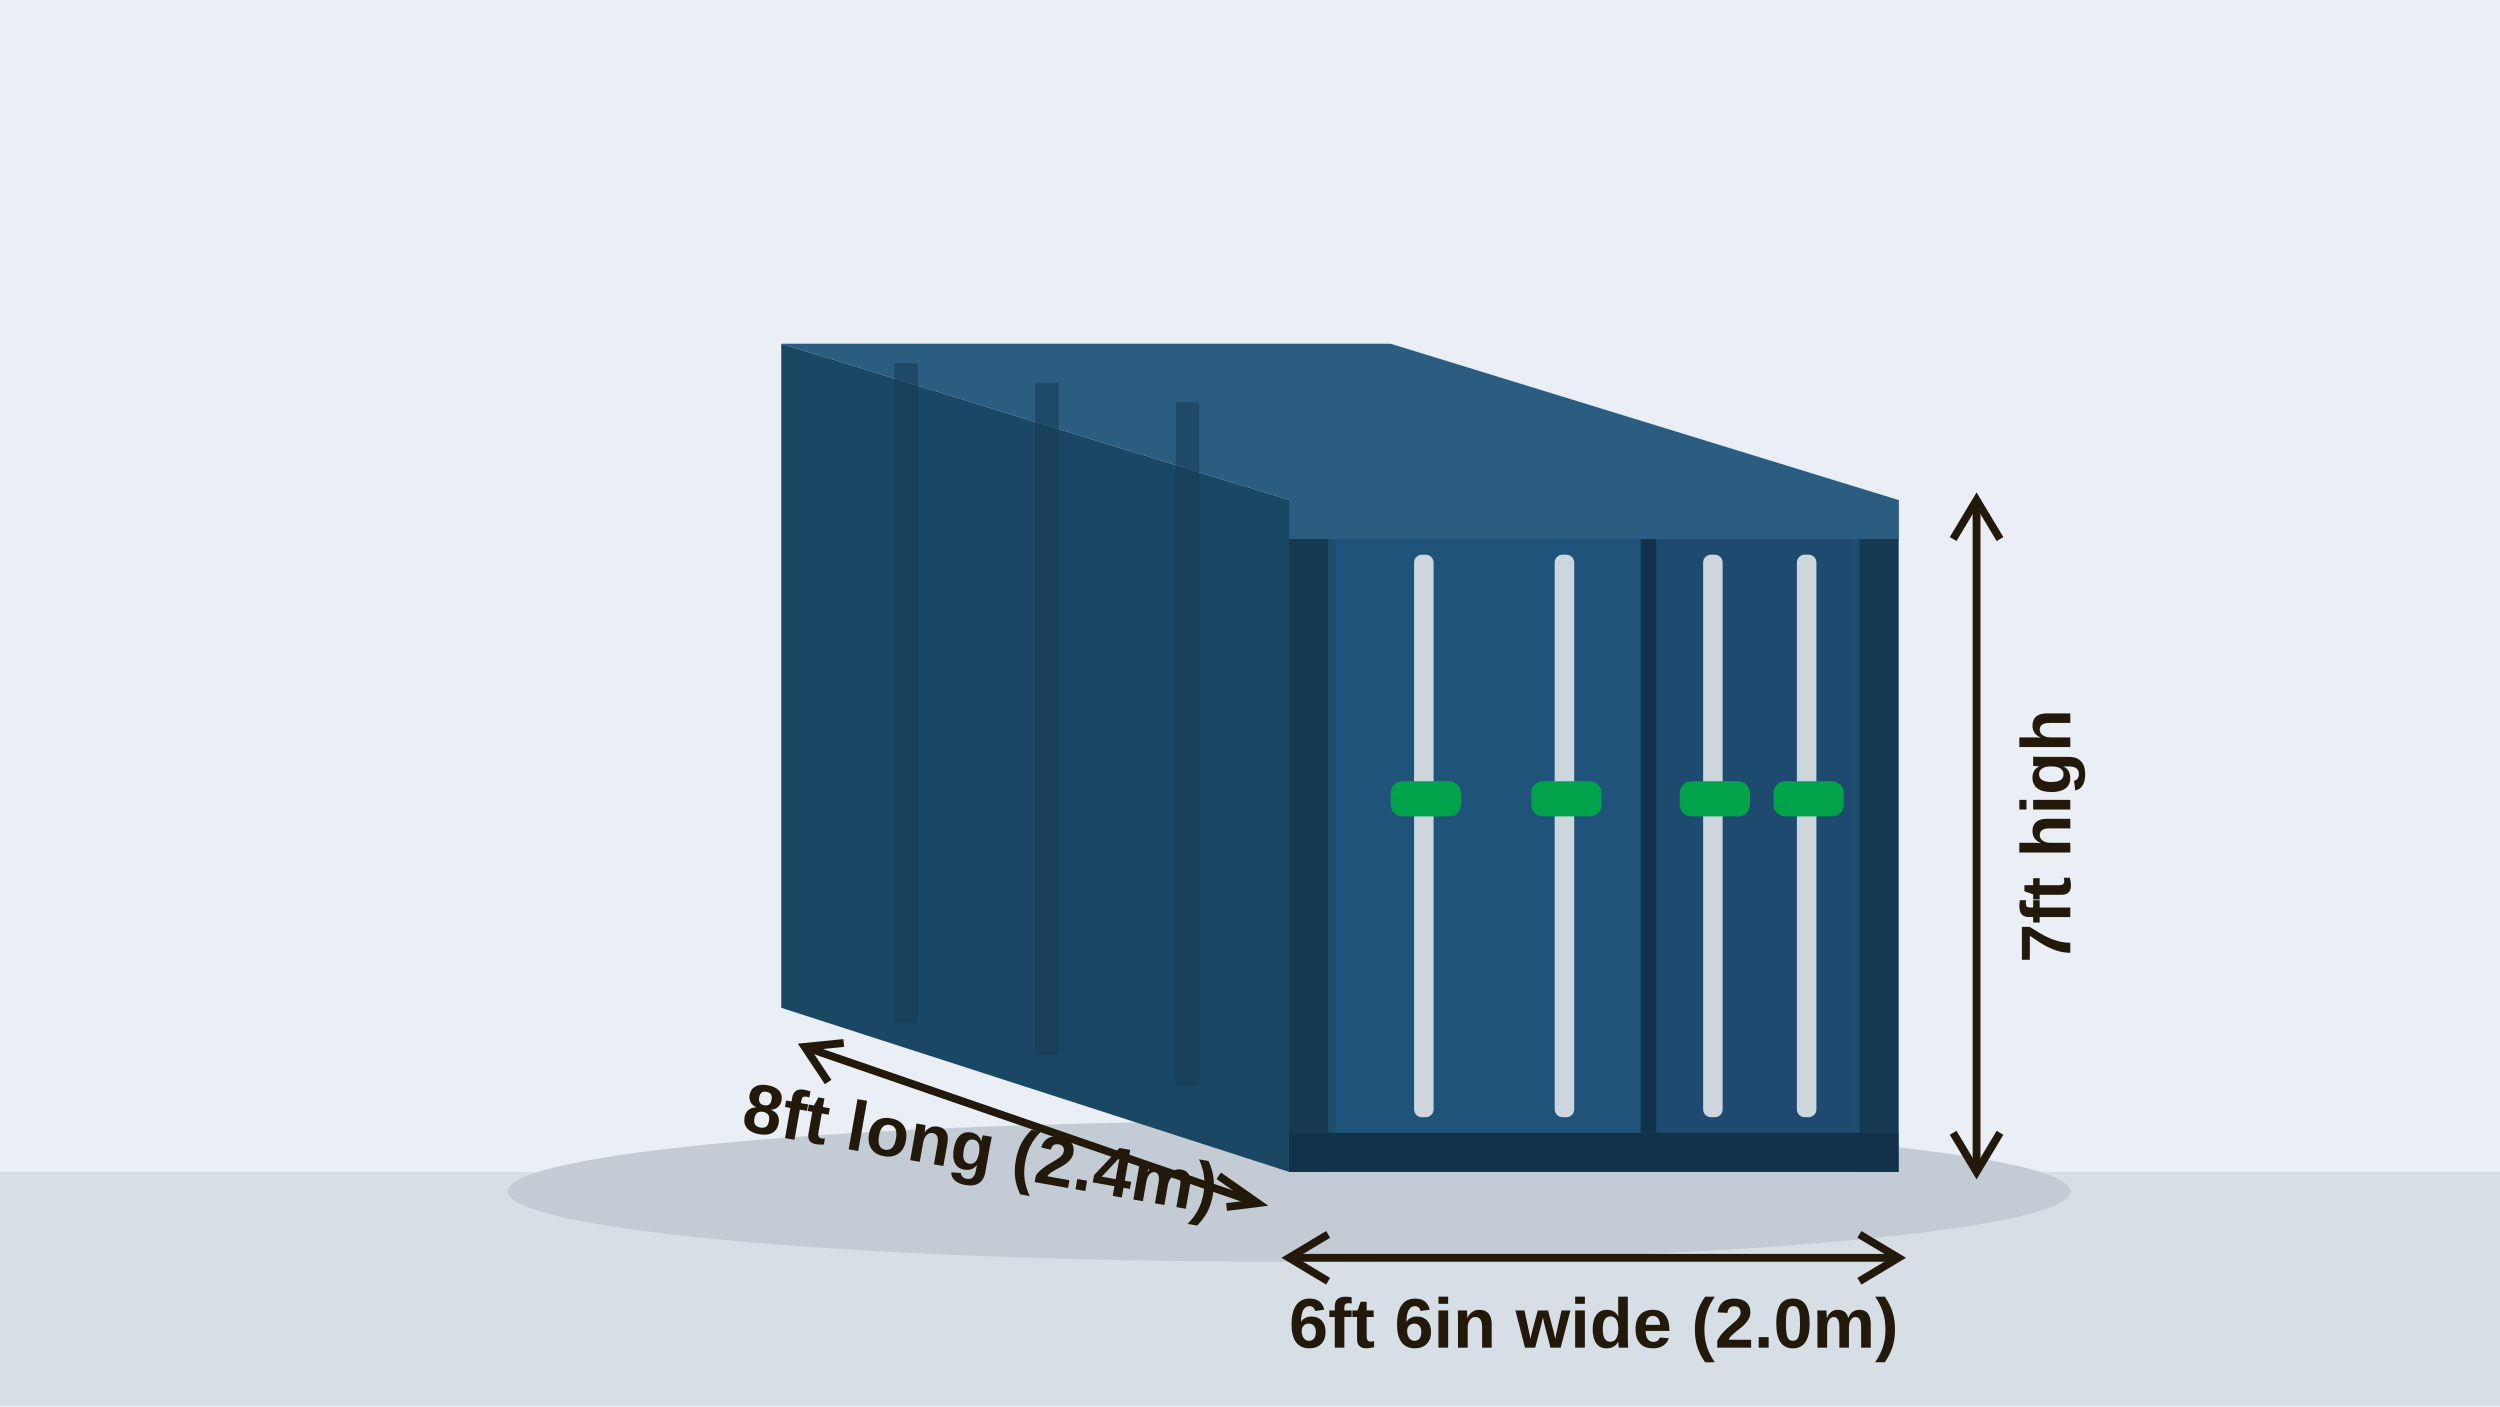
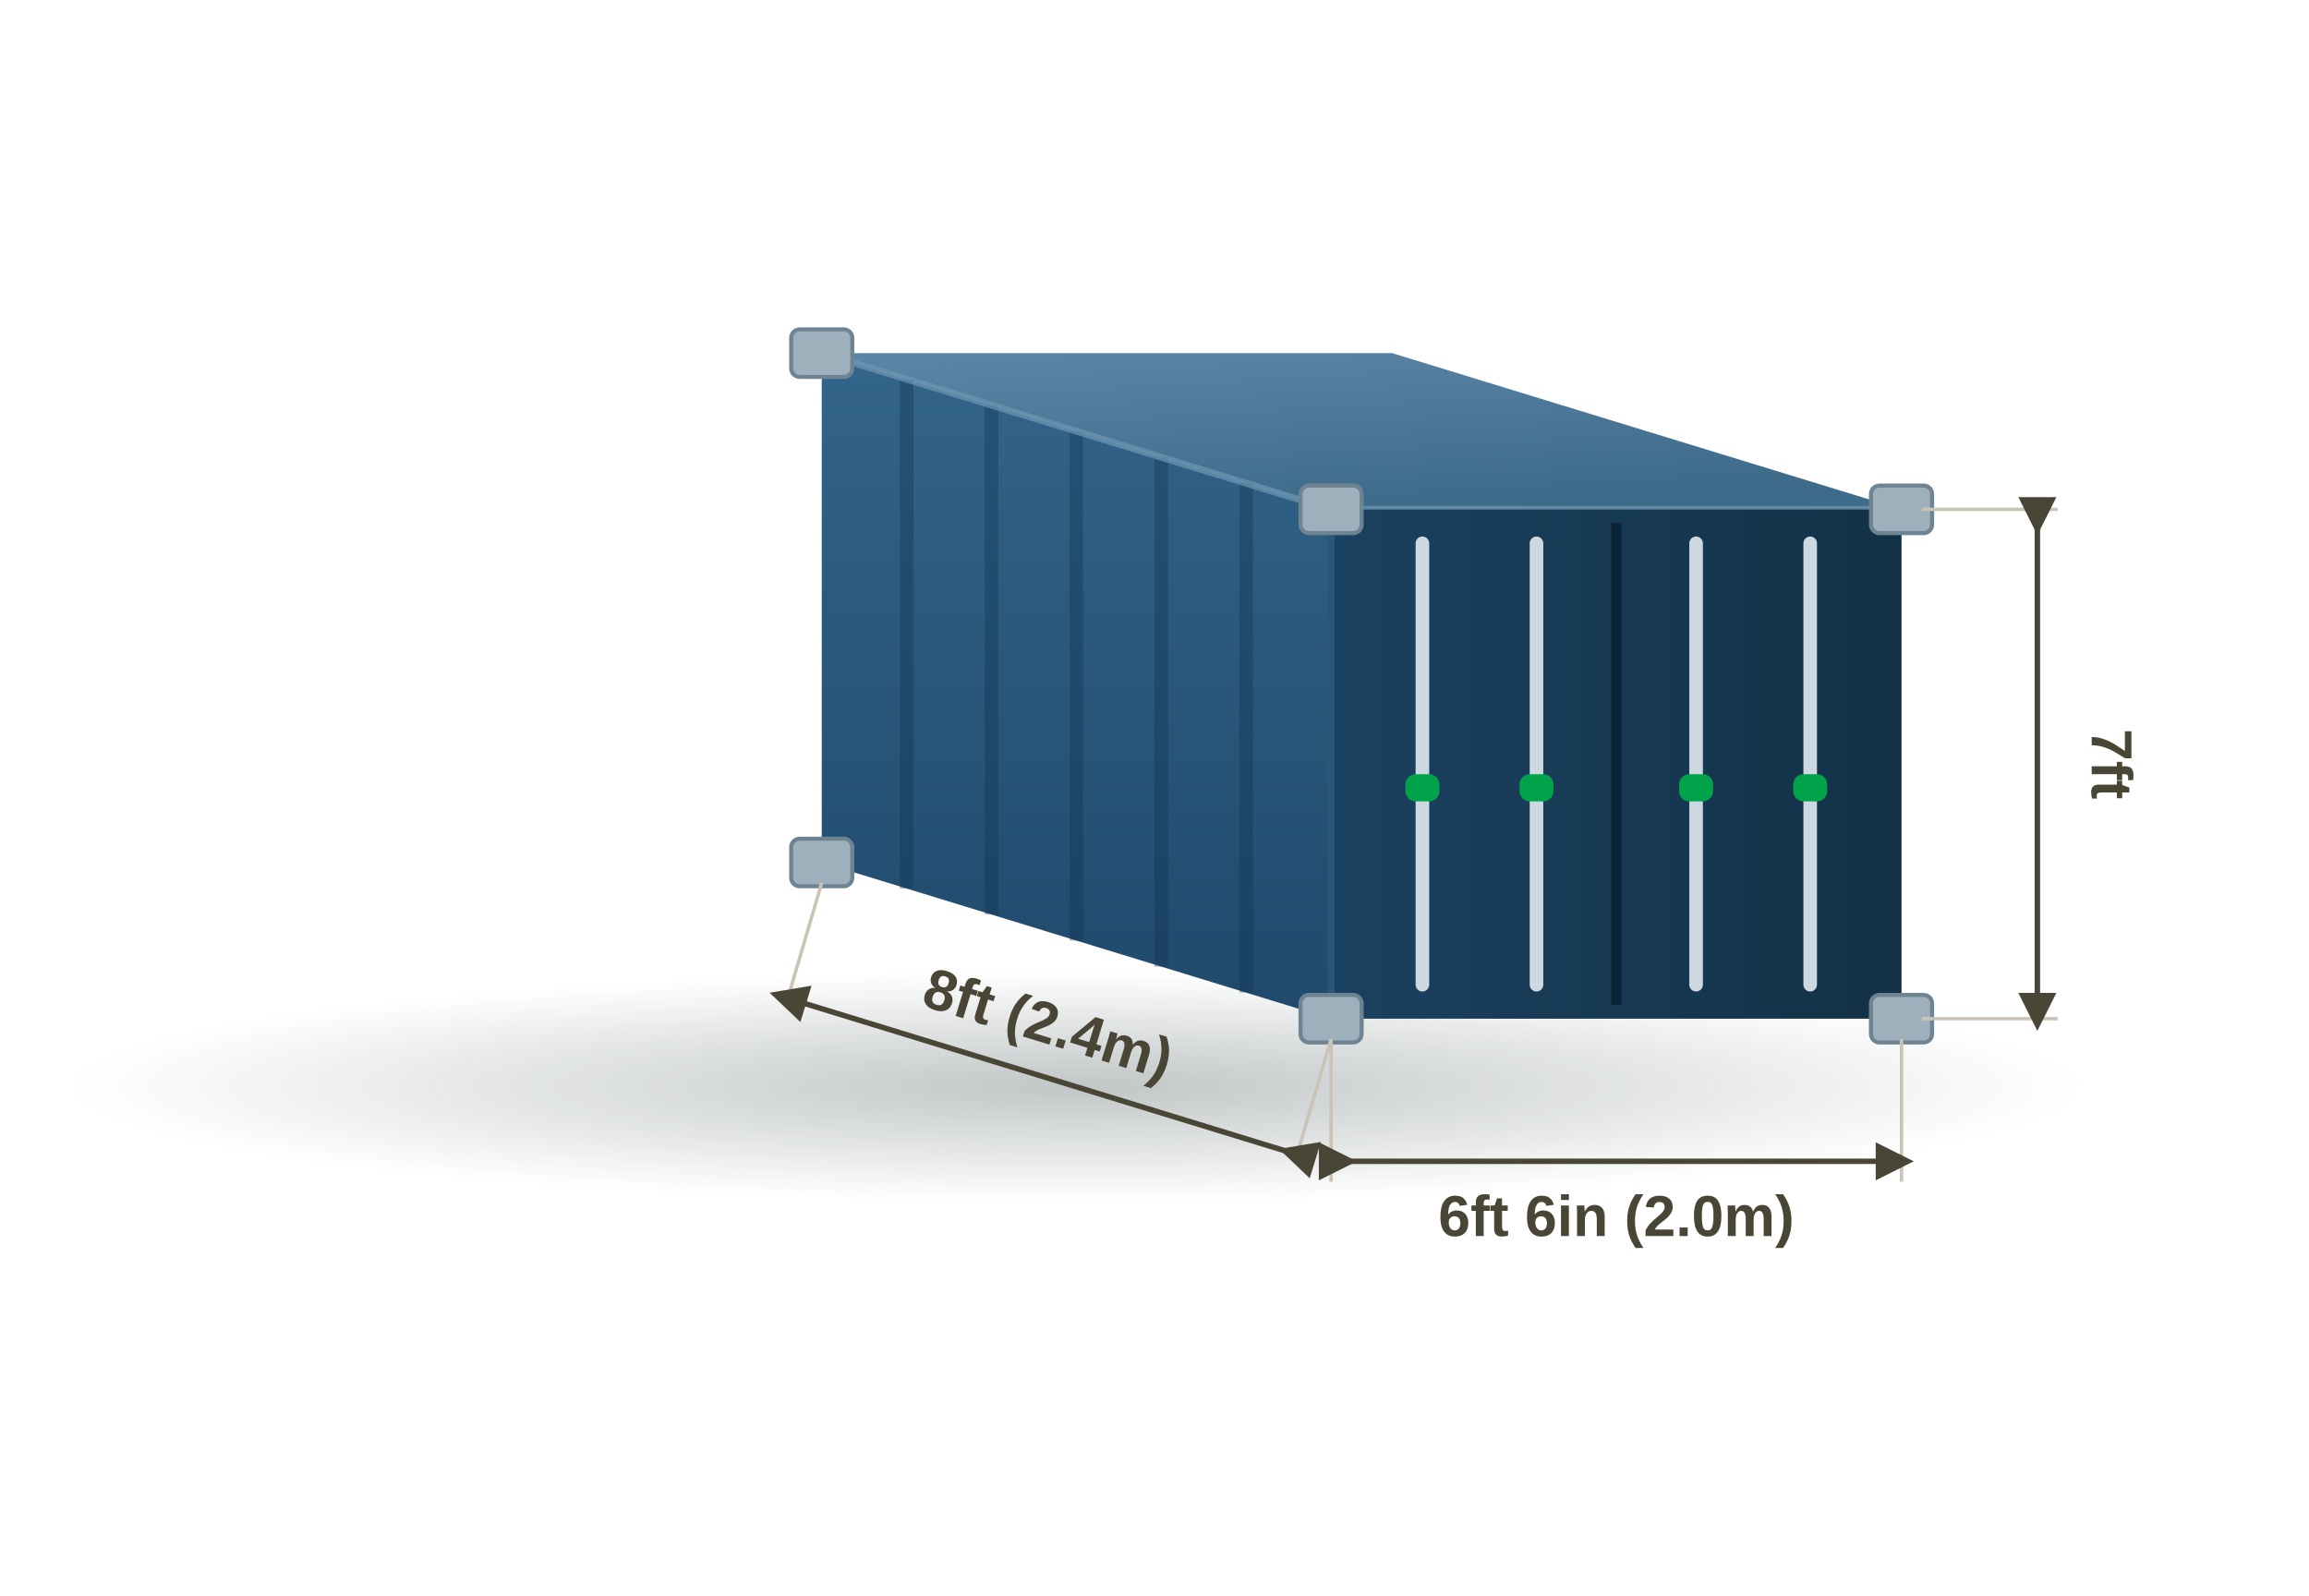
- <svg xmlns="http://www.w3.org/2000/svg" viewBox="0 0 640 360" role="img" aria-label="Diagram of an 8ft by 6ft 6in storage container with double doors on the front">
-   <rect width="640" height="360" fill="#e9eff4" />
-   <rect x="0" y="300" width="640" height="60" fill="#d7dfe6" />
-   <ellipse cx="330" cy="305" rx="200" ry="18" fill="#c3ccd4" />
-   <polygon points="330,128 486,128 356,88 200,88" fill="#2a5d80" />
-   <polygon points="330,128 200,88 200,258 330,300" fill="#1a4763" />
-   <g stroke="#163a52" stroke-width="6" opacity=".55">
-     <line x1="232" y1="93" x2="232" y2="262" />
-     <line x1="268" y1="98" x2="268" y2="270" />
-     <line x1="304" y1="103" x2="304" y2="278" />
-   </g>
-   <rect x="330" y="128" width="156" height="172" fill="#1E4C6B" />
-   <rect x="330" y="128" width="10" height="172" fill="#163a52" />
-   <rect x="476" y="128" width="10" height="172" fill="#163a52" />
-   <rect x="330" y="128" width="156" height="10" fill="#2a5d80" />
-   <rect x="330" y="290" width="156" height="10" fill="#12324a" />
-   <rect x="342" y="138" width="80" height="152" fill="#20537a" />
-   <rect x="422" y="138" width="52" height="152" fill="#1d4a6e" />
-   <rect x="420" y="138" width="4" height="152" fill="#12324a" />
-   <g fill="#cdd6dd">
-     <rect x="362" y="142" width="5" height="144" rx="2" />
-     <rect x="398" y="142" width="5" height="144" rx="2" />
-     <rect x="436" y="142" width="5" height="144" rx="2" />
-     <rect x="460" y="142" width="5" height="144" rx="2" />
-   </g>
-   <g fill="#00A34A">
-     <rect x="356" y="200" width="18" height="9" rx="3" />
-     <rect x="392" y="200" width="18" height="9" rx="3" />
-     <rect x="430" y="200" width="18" height="9" rx="3" />
-     <rect x="454" y="200" width="18" height="9" rx="3" />
-   </g>
-   <g stroke="#22190A" stroke-width="2" fill="none">
-     <line x1="506" y1="128" x2="506" y2="300" />
-     <polyline points="500,138 506,128 512,138" />
-     <polyline points="500,290 506,300 512,290" />
-     <line x1="330" y1="322" x2="486" y2="322" />
-     <polyline points="340,316 330,322 340,328" />
-     <polyline points="476,316 486,322 476,328" />
-     <line x1="206" y1="268" x2="322" y2="308" />
-     <polyline points="216,267 206,268 212,277" />
-     <polyline points="312,301 322,308 314,309" />
-   </g>
-   <text x="408" y="345" font-family="Arial, sans-serif" font-size="18" font-weight="bold" fill="#22190A" text-anchor="middle">6ft 6in wide (2.0m)</text>
-   <text x="530" y="214" font-family="Arial, sans-serif" font-size="18" font-weight="bold" fill="#22190A" text-anchor="middle" transform="rotate(-90 530 214)">7ft high</text>
-   <text x="250" y="300" font-family="Arial, sans-serif" font-size="18" font-weight="bold" fill="#22190A" text-anchor="middle" transform="rotate(10 250 300)">8ft long (2.4m)</text>
+ <svg xmlns="http://www.w3.org/2000/svg" viewBox="0 0 680 470" role="img" aria-label="8ft by 6ft 6in storage container with double doors on the front">
+   <defs>
+     <linearGradient id="gTop" x1="0" y1="0" x2="0.4" y2="1">
+       <stop offset="0" stop-color="#5c86a5" />
+       <stop offset="1" stop-color="#3f6b8a" />
+     </linearGradient>
+     <linearGradient id="gSide2" x1="0" y1="0" x2="0" y2="1">
+       <stop offset="0" stop-color="#33648a" />
+       <stop offset="1" stop-color="#20496b" />
+     </linearGradient>
+     <linearGradient id="gDoor" x1="0" y1="0" x2="1" y2="0">
+       <stop offset="0" stop-color="#1b4160" />
+       <stop offset="1" stop-color="#123146" />
+     </linearGradient>
+     <radialGradient id="gShadow" cx="0.5" cy="0.5" r="0.5">
+       <stop offset="0" stop-color="#233" stop-opacity="0.28" />
+       <stop offset="1" stop-color="#233" stop-opacity="0" />
+     </radialGradient>
+     <marker id="ah" markerWidth="9" markerHeight="9" refX="4.5" refY="4.5" orient="auto">
+       <path d="M1,1 L8,4.5 L1,8 z" fill="#4a4636" />
+     </marker>
+   </defs>
+   <ellipse cx="317" cy="320" rx="300" ry="34" fill="url(#gShadow)" />
+   <polygon points="392.0,150.0 560.0,150.0 410.0,104.0 242.0,104.0" fill="url(#gTop)" />
+   <polygon points="392.0,150.0 242.0,104.0 242.0,254.0 392.0,300.0" fill="url(#gSide2)" />
+   <line x1="367.0" y1="142.3" x2="367.0" y2="292.3" stroke="#10324a" stroke-opacity="0.35" stroke-width="4" />
+   <line x1="342.0" y1="134.7" x2="342.0" y2="284.7" stroke="#10324a" stroke-opacity="0.35" stroke-width="4" />
+   <line x1="317.0" y1="127.0" x2="317.0" y2="277.0" stroke="#10324a" stroke-opacity="0.35" stroke-width="4" />
+   <line x1="292.0" y1="119.3" x2="292.0" y2="269.3" stroke="#10324a" stroke-opacity="0.35" stroke-width="4" />
+   <line x1="267.0" y1="111.7" x2="267.0" y2="261.7" stroke="#10324a" stroke-opacity="0.35" stroke-width="4" />
+   <polyline points="242.0,104.0 392.0,150.0 560.0,150.0" fill="none" stroke="#6f97b4" stroke-width="2" stroke-opacity="0.7" />
+   <polygon points="392.0,150.0 560.0,150.0 560.0,300.0 392.0,300.0" fill="url(#gDoor)" />
+   <line x1="476.0" y1="154" x2="476.0" y2="296" stroke="#0c2536" stroke-width="3" />
+   <rect x="416.9" y="158" width="4" height="134" rx="2" fill="#cdd8e0" />
+   <rect x="450.5" y="158" width="4" height="134" rx="2" fill="#cdd8e0" />
+   <rect x="497.5" y="158" width="4" height="134" rx="2" fill="#cdd8e0" />
+   <rect x="531.1" y="158" width="4" height="134" rx="2" fill="#cdd8e0" />
+   <rect x="413.9" y="228.0" width="10" height="8" rx="3" fill="#00A34A" />
+   <rect x="447.5" y="228.0" width="10" height="8" rx="3" fill="#00A34A" />
+   <rect x="494.5" y="228.0" width="10" height="8" rx="3" fill="#00A34A" />
+   <rect x="528.1" y="228.0" width="10" height="8" rx="3" fill="#00A34A" />
+   <line x1="392.0" y1="150.0" x2="392.0" y2="300.0" stroke="#2b5678" stroke-width="2" />
+   <rect x="233.0" y="97.0" width="18" height="14" rx="2.5" fill="#9fb0bd" stroke="#6f8492" stroke-width="1.2" />
+   <rect x="233.0" y="247.0" width="18" height="14" rx="2.5" fill="#9fb0bd" stroke="#6f8492" stroke-width="1.2" />
+   <rect x="383.0" y="143.0" width="18" height="14" rx="2.5" fill="#9fb0bd" stroke="#6f8492" stroke-width="1.2" />
+   <rect x="383.0" y="293.0" width="18" height="14" rx="2.5" fill="#9fb0bd" stroke="#6f8492" stroke-width="1.2" />
+   <rect x="551.0" y="143.0" width="18" height="14" rx="2.5" fill="#9fb0bd" stroke="#6f8492" stroke-width="1.2" />
+   <rect x="551.0" y="293.0" width="18" height="14" rx="2.5" fill="#9fb0bd" stroke="#6f8492" stroke-width="1.2" />
+   <line x1="566" y1="150" x2="606" y2="150" stroke="#c9c4b5" stroke-width="1" />
+   <line x1="566" y1="300" x2="606" y2="300" stroke="#c9c4b5" stroke-width="1" />
+   <line x1="600" y1="152" x2="600" y2="298" stroke="#4a4636" stroke-width="1.6" marker-start="url(#ah)" marker-end="url(#ah)" />
+   <text x="616" y="225" font-family="Arial,sans-serif" font-size="17" font-weight="700" fill="#4a4636" text-anchor="middle" transform="rotate(90 616 225)">7ft</text>
+   <line x1="392" y1="306" x2="392" y2="348" stroke="#c9c4b5" stroke-width="1" />
+   <line x1="560" y1="306" x2="560" y2="348" stroke="#c9c4b5" stroke-width="1" />
+   <line x1="394" y1="342" x2="558" y2="342" stroke="#4a4636" stroke-width="1.6" marker-start="url(#ah)" marker-end="url(#ah)" />
+   <text x="476" y="364" font-family="Arial,sans-serif" font-size="17" font-weight="700" fill="#4a4636" text-anchor="middle">6ft 6in (2.0m)</text>
+   <line x1="392" y1="306" x2="382.0" y2="340.0" stroke="#c9c4b5" stroke-width="1" />
+   <line x1="242" y1="260" x2="232.0" y2="294.0" stroke="#c9c4b5" stroke-width="1" />
+   <line x1="382.0" y1="340.0" x2="232.0" y2="294.0" stroke="#4a4636" stroke-width="1.6" marker-start="url(#ah)" marker-end="url(#ah)" />
+   <text x="307" y="307" font-family="Arial,sans-serif" font-size="17" font-weight="700" fill="#4a4636" text-anchor="middle" transform="rotate(17.0 307 307)">8ft (2.4m)</text>
</svg>
